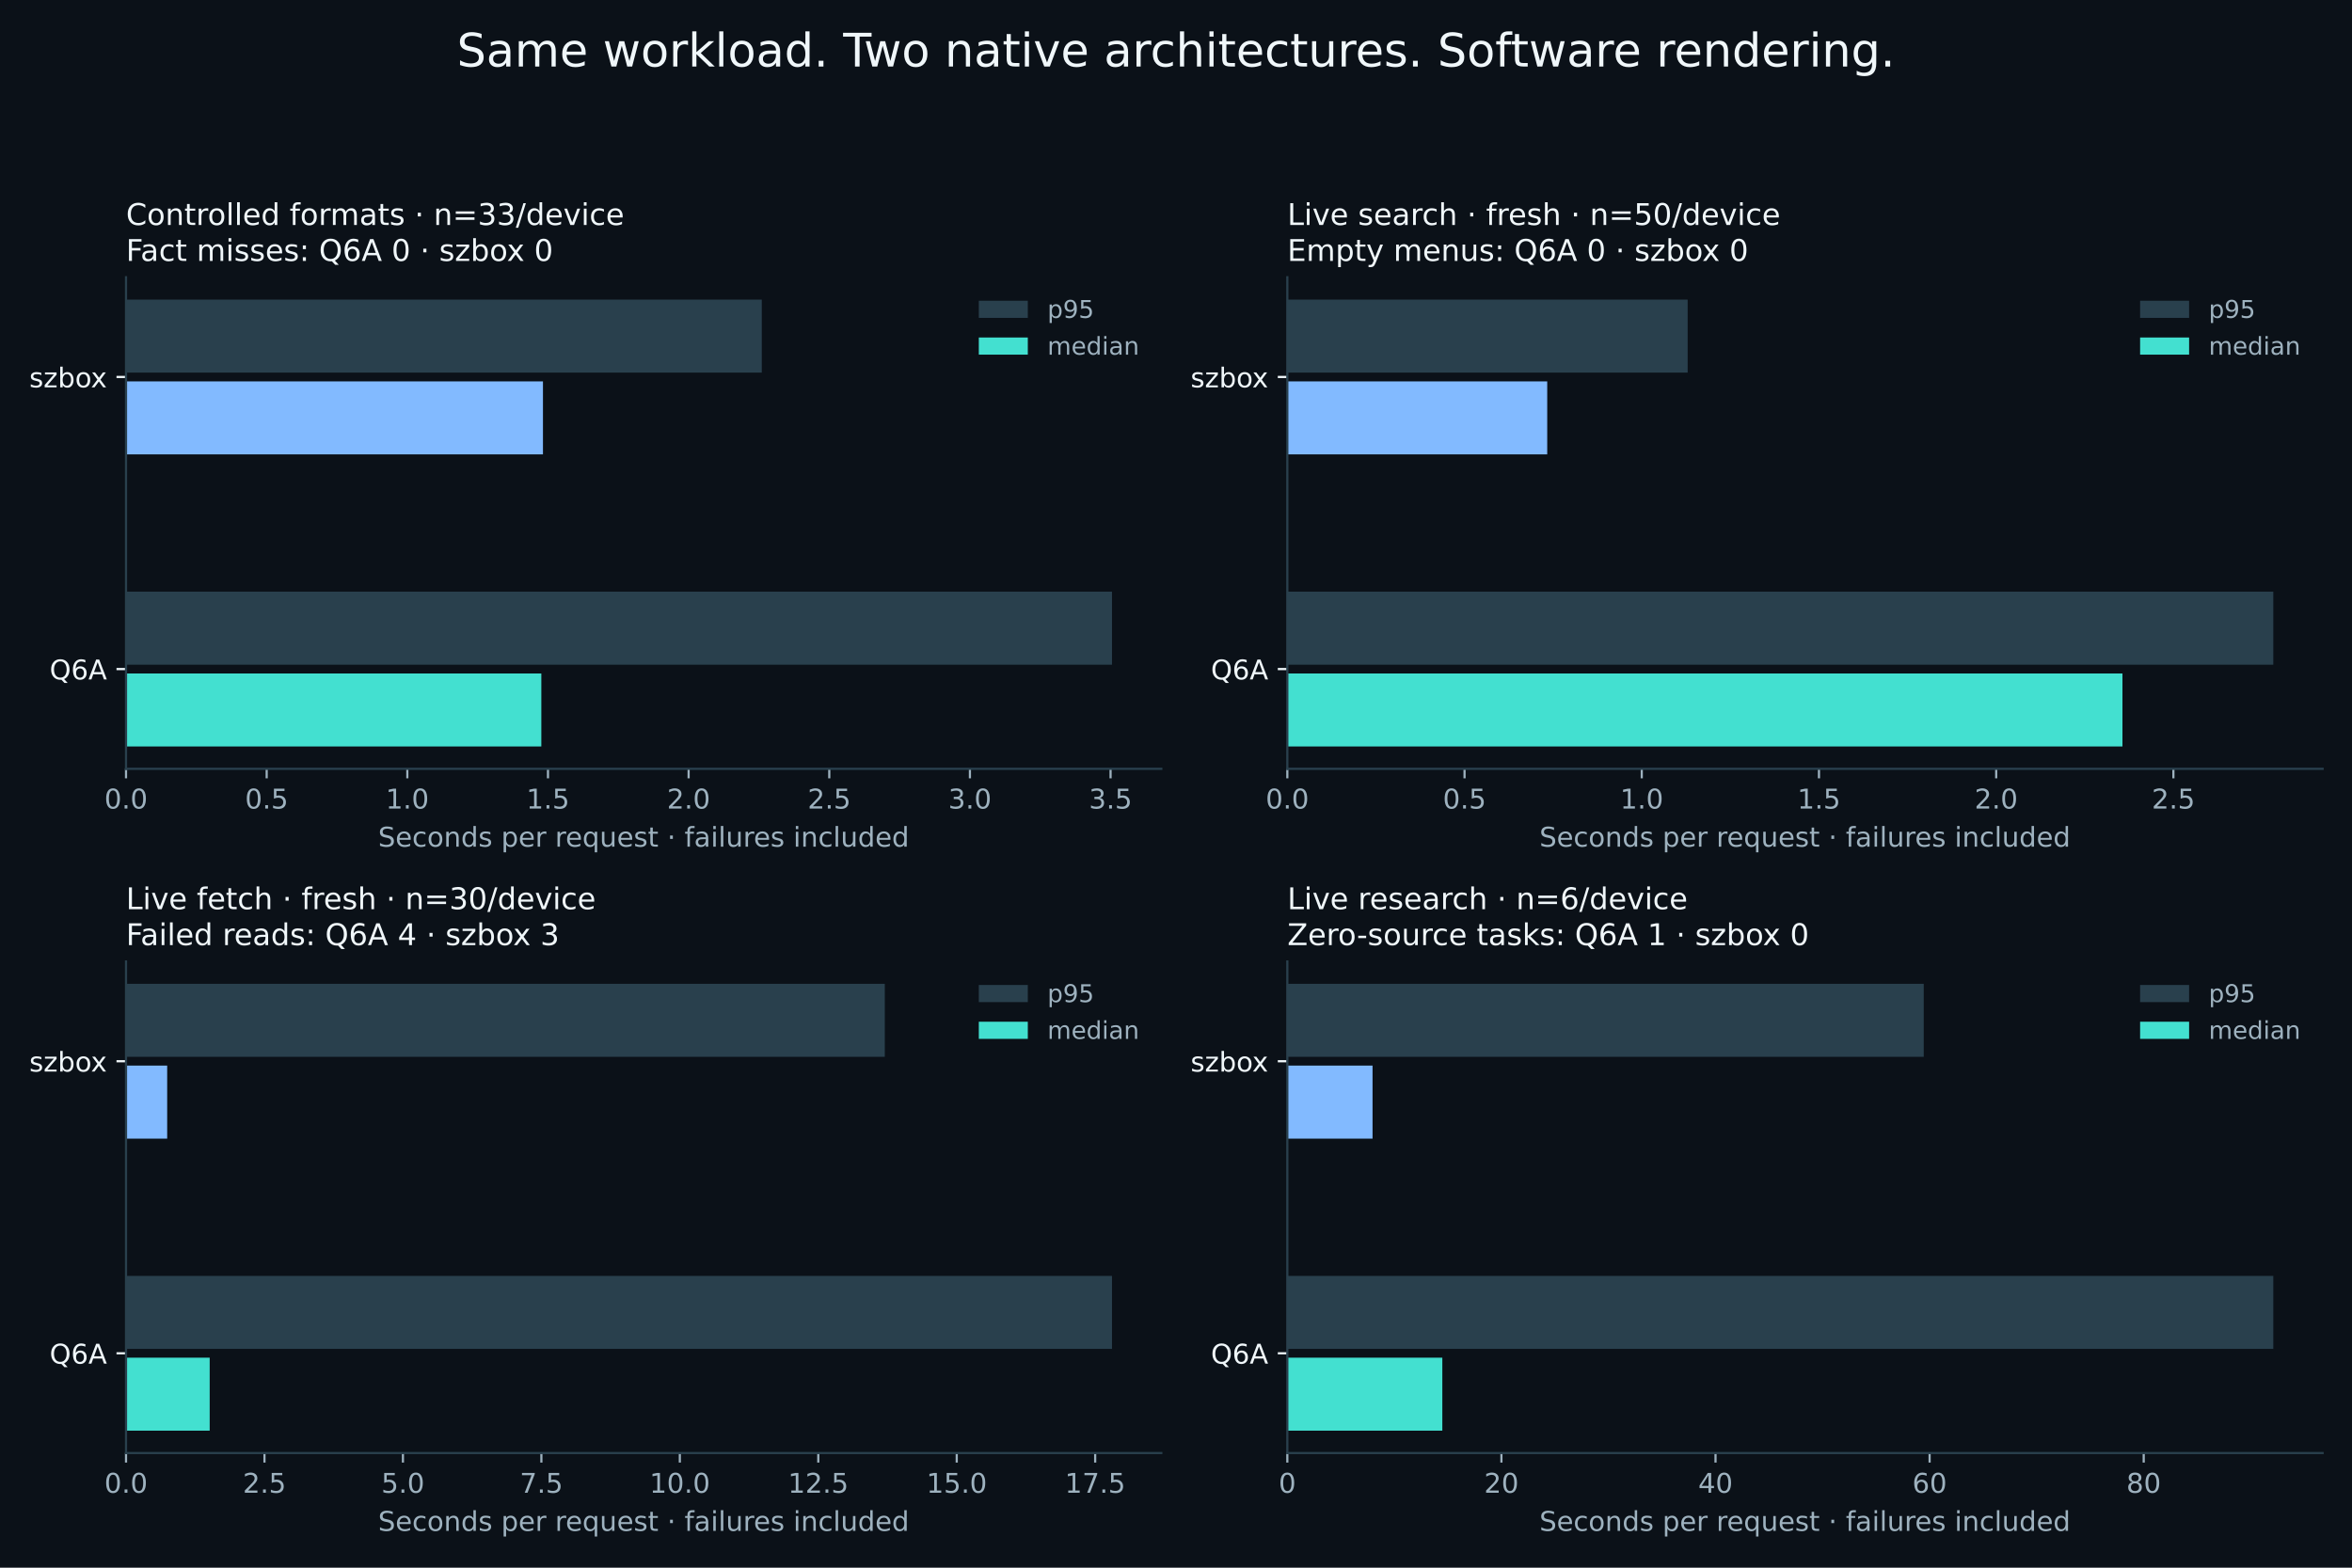
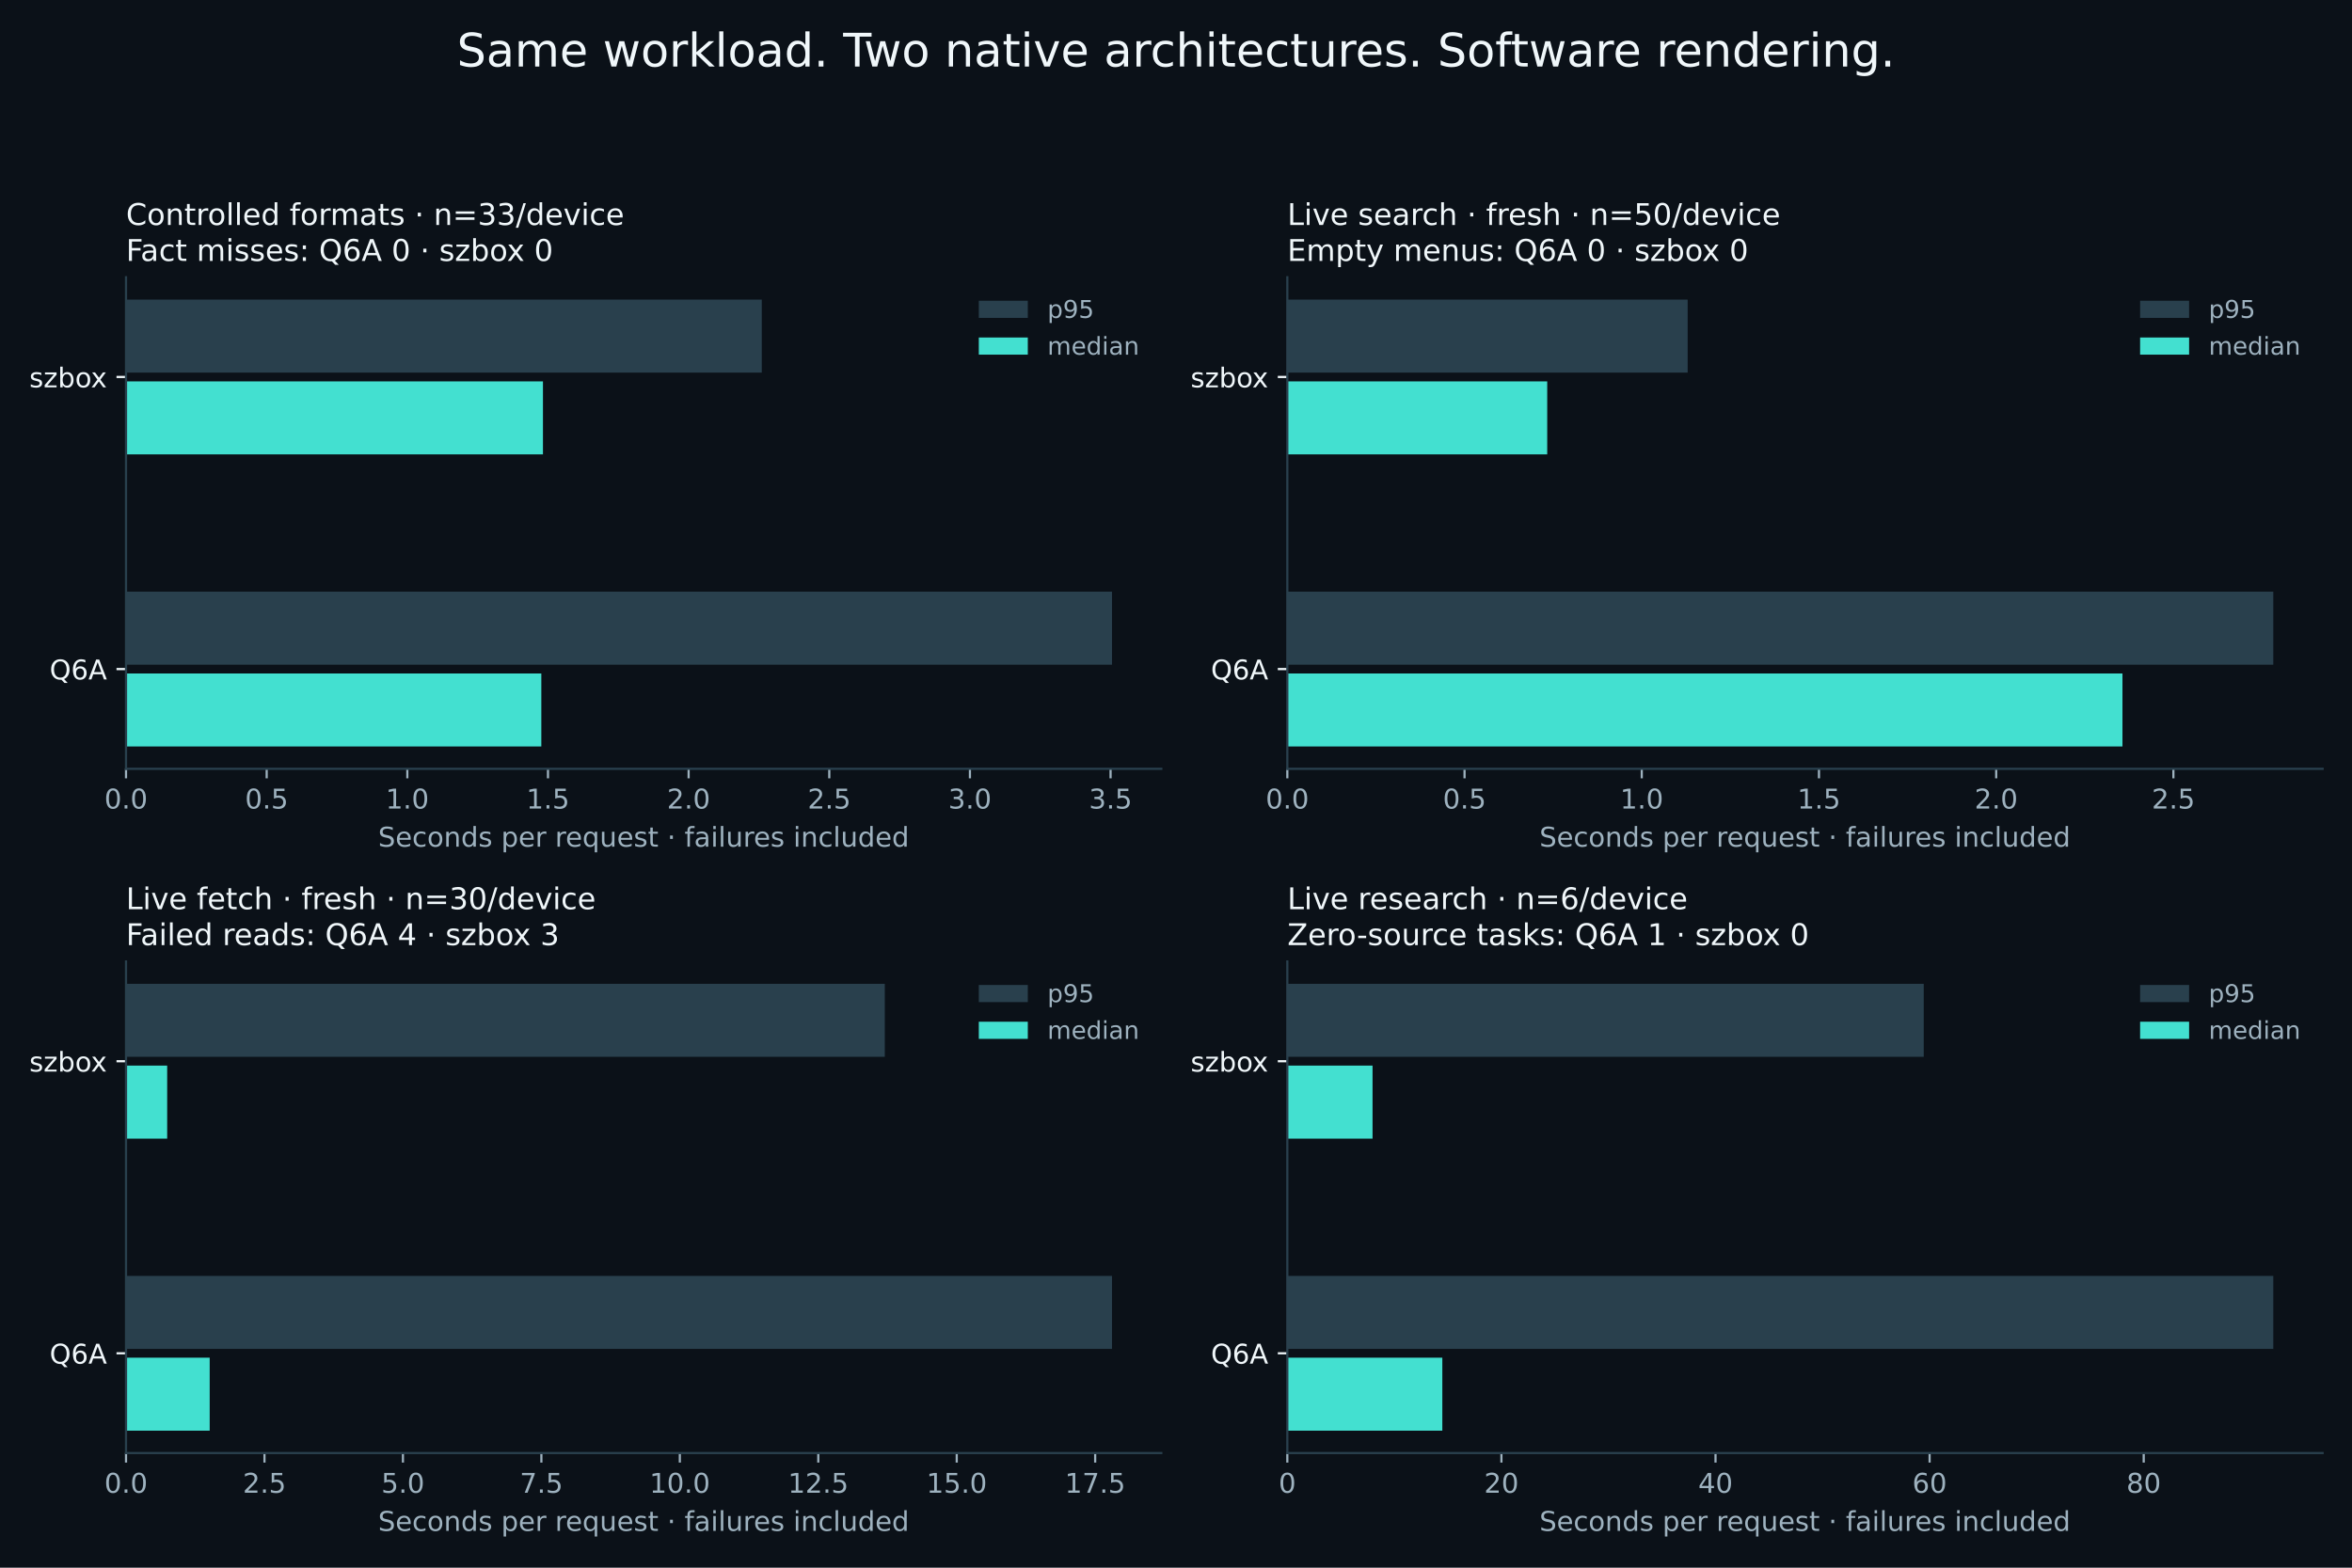
<svg xmlns="http://www.w3.org/2000/svg" xmlns:xlink="http://www.w3.org/1999/xlink" width="864pt" height="576pt" viewBox="0 0 864 576" version="1.1">
  <defs>
    <style type="text/css">*{stroke-linejoin: round; stroke-linecap: butt}</style>
  </defs>
  <g id="figure_1">
    <g id="patch_1">
-       <path d="M 0 576  L 864 576  L 864 0  L 0 0  z " style="fill: #0b1118" />
+       <path d="M 0 576 L 864 576 L 864 0 L 0 0 z " style="fill: #0b1118" />
    </g>
    <g id="axes_1">
      <g id="patch_2">
-         <path d="M 46.296 282.48  L 426.6 282.48  L 426.6 101.865  L 46.296 101.865  z " style="fill: #0b1118" />
+         <path d="M 46.296 282.48 L 426.6 282.48 L 426.6 101.865 L 46.296 101.865 z " style="fill: #0b1118" />
      </g>
      <g id="patch_3">
-         <path d="M 46.296 244.221  L 408.49 244.221  L 408.49 217.392  L 46.296 217.392  z " clip-path="url(#pd00490ac60)" style="fill: #29404d" />
+         <path d="M 46.296 244.221 L 408.49 244.221 L 408.49 217.392 L 46.296 217.392 z " clip-path="url(#pd00490ac60)" style="fill: #29404d" />
      </g>
      <g id="patch_4">
-         <path d="M 46.296 274.27  L 198.857 274.27  L 198.857 247.441  L 46.296 247.441  z " clip-path="url(#pd00490ac60)" style="fill: #43e0d0" />
+         <path d="M 46.296 274.27 L 198.857 274.27 L 198.857 247.441 L 46.296 247.441 z " clip-path="url(#pd00490ac60)" style="fill: #43e0d0" />
      </g>
      <g id="patch_5">
-         <path d="M 46.296 136.904  L 279.836 136.904  L 279.836 110.074  L 46.296 110.074  z " clip-path="url(#pd00490ac60)" style="fill: #29404d" />
+         <path d="M 46.296 136.904 L 279.836 136.904 L 279.836 110.074 L 46.296 110.074 z " clip-path="url(#pd00490ac60)" style="fill: #29404d" />
      </g>
      <g id="patch_6">
-         <path d="M 46.296 166.953  L 199.453 166.953  L 199.453 140.123  L 46.296 140.123  z " clip-path="url(#pd00490ac60)" style="fill: #82baff" />
+         <path d="M 46.296 166.953 L 199.453 166.953 L 199.453 140.123 L 46.296 140.123 z " clip-path="url(#pd00490ac60)" style="fill: #43e0d0" />
      </g>
      <g id="matplotlib.axis_1">
        <g id="xtick_1">
          <g id="line2d_1">
            <defs>
-               <path id="m68e5c60c25" d="M 0 0  L 0 3.5  " style="stroke: #9eb2bf; stroke-width: 0.8" />
+               <path id="m68e5c60c25" d="M 0 0 L 0 3.5 " style="stroke: #9eb2bf; stroke-width: 0.8" />
            </defs>
            <g>
              <use xlink:href="#m68e5c60c25" x="46.296" y="282.48" style="fill: #9eb2bf; stroke: #9eb2bf; stroke-width: 0.8" />
            </g>
          </g>
          <g id="text_1">
            <text style="font-size: 10px; font-family: 'DejaVu Sans'; text-anchor: middle; fill: #9eb2bf" x="46.296" y="297.077" transform="rotate(-0 46.29625 297.0773)">0.0</text>
          </g>
        </g>
        <g id="xtick_2">
          <g id="line2d_2">
            <g>
              <use xlink:href="#m68e5c60c25" x="97.963" y="282.48" style="fill: #9eb2bf; stroke: #9eb2bf; stroke-width: 0.8" />
            </g>
          </g>
          <g id="text_2">
            <text style="font-size: 10px; font-family: 'DejaVu Sans'; text-anchor: middle; fill: #9eb2bf" x="97.963" y="297.077" transform="rotate(-0 97.96312 297.0773)">0.5</text>
          </g>
        </g>
        <g id="xtick_3">
          <g id="line2d_3">
            <g>
              <use xlink:href="#m68e5c60c25" x="149.63" y="282.48" style="fill: #9eb2bf; stroke: #9eb2bf; stroke-width: 0.8" />
            </g>
          </g>
          <g id="text_3">
            <text style="font-size: 10px; font-family: 'DejaVu Sans'; text-anchor: middle; fill: #9eb2bf" x="149.63" y="297.077" transform="rotate(-0 149.63 297.0773)">1.0</text>
          </g>
        </g>
        <g id="xtick_4">
          <g id="line2d_4">
            <g>
              <use xlink:href="#m68e5c60c25" x="201.297" y="282.48" style="fill: #9eb2bf; stroke: #9eb2bf; stroke-width: 0.8" />
            </g>
          </g>
          <g id="text_4">
            <text style="font-size: 10px; font-family: 'DejaVu Sans'; text-anchor: middle; fill: #9eb2bf" x="201.297" y="297.077" transform="rotate(-0 201.2969 297.0773)">1.5</text>
          </g>
        </g>
        <g id="xtick_5">
          <g id="line2d_5">
            <g>
              <use xlink:href="#m68e5c60c25" x="252.964" y="282.48" style="fill: #9eb2bf; stroke: #9eb2bf; stroke-width: 0.8" />
            </g>
          </g>
          <g id="text_5">
            <text style="font-size: 10px; font-family: 'DejaVu Sans'; text-anchor: middle; fill: #9eb2bf" x="252.964" y="297.077" transform="rotate(-0 252.9637 297.0773)">2.0</text>
          </g>
        </g>
        <g id="xtick_6">
          <g id="line2d_6">
            <g>
              <use xlink:href="#m68e5c60c25" x="304.631" y="282.48" style="fill: #9eb2bf; stroke: #9eb2bf; stroke-width: 0.8" />
            </g>
          </g>
          <g id="text_6">
            <text style="font-size: 10px; font-family: 'DejaVu Sans'; text-anchor: middle; fill: #9eb2bf" x="304.631" y="297.077" transform="rotate(-0 304.6306 297.0773)">2.5</text>
          </g>
        </g>
        <g id="xtick_7">
          <g id="line2d_7">
            <g>
              <use xlink:href="#m68e5c60c25" x="356.297" y="282.48" style="fill: #9eb2bf; stroke: #9eb2bf; stroke-width: 0.8" />
            </g>
          </g>
          <g id="text_7">
            <text style="font-size: 10px; font-family: 'DejaVu Sans'; text-anchor: middle; fill: #9eb2bf" x="356.297" y="297.077" transform="rotate(-0 356.2975 297.0773)">3.0</text>
          </g>
        </g>
        <g id="xtick_8">
          <g id="line2d_8">
            <g>
              <use xlink:href="#m68e5c60c25" x="407.964" y="282.48" style="fill: #9eb2bf; stroke: #9eb2bf; stroke-width: 0.8" />
            </g>
          </g>
          <g id="text_8">
            <text style="font-size: 10px; font-family: 'DejaVu Sans'; text-anchor: middle; fill: #9eb2bf" x="407.964" y="297.077" transform="rotate(-0 407.9643 297.0773)">3.5</text>
          </g>
        </g>
        <g id="text_9">
          <text style="font-size: 10px; font-family: 'DejaVu Sans'; text-anchor: middle; fill: #9eb2bf" x="236.448" y="311.078" transform="rotate(-0 236.4481 311.0781)">Seconds per request · failures included</text>
        </g>
      </g>
      <g id="matplotlib.axis_2">
        <g id="ytick_1">
          <g id="line2d_9">
            <defs>
-               <path id="ma2bccdbb02" d="M 0 0  L -3.5 0  " style="stroke: #f0f7fa; stroke-width: 0.8" />
+               <path id="ma2bccdbb02" d="M 0 0 L -3.5 0 " style="stroke: #f0f7fa; stroke-width: 0.8" />
            </defs>
            <g>
              <use xlink:href="#ma2bccdbb02" x="46.296" y="245.831" style="fill: #f0f7fa; stroke: #f0f7fa; stroke-width: 0.8" />
            </g>
          </g>
          <g id="text_10">
            <text style="font-size: 10px; font-family: 'DejaVu Sans'; text-anchor: end; fill: #f0f7fa" x="39.296" y="249.63" transform="rotate(-0 39.29625 249.6296)">Q6A</text>
          </g>
        </g>
        <g id="ytick_2">
          <g id="line2d_10">
            <g>
              <use xlink:href="#ma2bccdbb02" x="46.296" y="138.513" style="fill: #f0f7fa; stroke: #f0f7fa; stroke-width: 0.8" />
            </g>
          </g>
          <g id="text_11">
            <text style="font-size: 10px; font-family: 'DejaVu Sans'; text-anchor: end; fill: #f0f7fa" x="39.296" y="142.313" transform="rotate(-0 39.29625 142.3127)">szbox</text>
          </g>
        </g>
      </g>
      <g id="patch_7">
-         <path d="M 46.296 282.48  L 46.296 101.865  " style="fill: none; stroke: #29404d; stroke-width: 0.8; stroke-linejoin: miter; stroke-linecap: square" />
+         <path d="M 46.296 282.48 L 46.296 101.865 " style="fill: none; stroke: #29404d; stroke-width: 0.8; stroke-linejoin: miter; stroke-linecap: square" />
      </g>
      <g id="patch_8">
-         <path d="M 46.296 282.48  L 426.6 282.48  " style="fill: none; stroke: #29404d; stroke-width: 0.8; stroke-linejoin: miter; stroke-linecap: square" />
+         <path d="M 46.296 282.48 L 426.6 282.48 " style="fill: none; stroke: #29404d; stroke-width: 0.8; stroke-linejoin: miter; stroke-linecap: square" />
      </g>
      <g id="text_12">
        <text style="font-size: 11px; font-family: 'DejaVu Sans'; fill: #f0f7fa" transform="translate(46.29625 82.66162)">Controlled formats · n=33/device</text>
        <text style="font-size: 11px; font-family: 'DejaVu Sans'; fill: #f0f7fa" transform="translate(46.29625 95.86463)">Fact misses: Q6A 0 · szbox 0</text>
      </g>
      <g id="legend_1">
        <g id="patch_9">
-           <path d="M 359.563 116.803  L 377.563 116.803  L 377.563 110.503  L 359.563 110.503  z " style="fill: #29404d" />
+           <path d="M 359.563 116.803 L 377.563 116.803 L 377.563 110.503 L 359.563 110.503 z " style="fill: #29404d" />
        </g>
        <g id="text_13">
          <text style="font-size: 9px; font-family: 'DejaVu Sans'; text-anchor: start; fill: #9eb2bf" x="384.763" y="116.803" transform="rotate(-0 384.7627 116.8032)">p95</text>
        </g>
        <g id="patch_10">
-           <path d="M 359.563 130.304  L 377.563 130.304  L 377.563 124.004  L 359.563 124.004  z " style="fill: #43e0d0" />
+           <path d="M 359.563 130.304 L 377.563 130.304 L 377.563 124.004 L 359.563 124.004 z " style="fill: #43e0d0" />
        </g>
        <g id="text_14">
          <text style="font-size: 9px; font-family: 'DejaVu Sans'; text-anchor: start; fill: #9eb2bf" x="384.763" y="130.304" transform="rotate(-0 384.7627 130.3039)">median</text>
        </g>
      </g>
    </g>
    <g id="axes_2">
      <g id="patch_11">
-         <path d="M 472.896 282.48  L 853.2 282.48  L 853.2 101.865  L 472.896 101.865  z " style="fill: #0b1118" />
+         <path d="M 472.896 282.48 L 853.2 282.48 L 853.2 101.865 L 472.896 101.865 z " style="fill: #0b1118" />
      </g>
      <g id="patch_12">
-         <path d="M 472.896 244.221  L 835.09 244.221  L 835.09 217.392  L 472.896 217.392  z " clip-path="url(#p43fdd21be6)" style="fill: #29404d" />
+         <path d="M 472.896 244.221 L 835.09 244.221 L 835.09 217.392 L 472.896 217.392 z " clip-path="url(#p43fdd21be6)" style="fill: #29404d" />
      </g>
      <g id="patch_13">
-         <path d="M 472.896 274.27  L 779.68 274.27  L 779.68 247.441  L 472.896 247.441  z " clip-path="url(#p43fdd21be6)" style="fill: #43e0d0" />
+         <path d="M 472.896 274.27 L 779.68 274.27 L 779.68 247.441 L 472.896 247.441 z " clip-path="url(#p43fdd21be6)" style="fill: #43e0d0" />
      </g>
      <g id="patch_14">
-         <path d="M 472.896 136.904  L 619.955 136.904  L 619.955 110.074  L 472.896 110.074  z " clip-path="url(#p43fdd21be6)" style="fill: #29404d" />
+         <path d="M 472.896 136.904 L 619.955 136.904 L 619.955 110.074 L 472.896 110.074 z " clip-path="url(#p43fdd21be6)" style="fill: #29404d" />
      </g>
      <g id="patch_15">
-         <path d="M 472.896 166.953  L 568.367 166.953  L 568.367 140.123  L 472.896 140.123  z " clip-path="url(#p43fdd21be6)" style="fill: #82baff" />
+         <path d="M 472.896 166.953 L 568.367 166.953 L 568.367 140.123 L 472.896 140.123 z " clip-path="url(#p43fdd21be6)" style="fill: #43e0d0" />
      </g>
      <g id="matplotlib.axis_3">
        <g id="xtick_9">
          <g id="line2d_11">
            <g>
              <use xlink:href="#m68e5c60c25" x="472.896" y="282.48" style="fill: #9eb2bf; stroke: #9eb2bf; stroke-width: 0.8" />
            </g>
          </g>
          <g id="text_15">
            <text style="font-size: 10px; font-family: 'DejaVu Sans'; text-anchor: middle; fill: #9eb2bf" x="472.896" y="297.077" transform="rotate(-0 472.8963 297.0773)">0.0</text>
          </g>
        </g>
        <g id="xtick_10">
          <g id="line2d_12">
            <g>
              <use xlink:href="#m68e5c60c25" x="537.996" y="282.48" style="fill: #9eb2bf; stroke: #9eb2bf; stroke-width: 0.8" />
            </g>
          </g>
          <g id="text_16">
            <text style="font-size: 10px; font-family: 'DejaVu Sans'; text-anchor: middle; fill: #9eb2bf" x="537.996" y="297.077" transform="rotate(-0 537.9955 297.0773)">0.5</text>
          </g>
        </g>
        <g id="xtick_11">
          <g id="line2d_13">
            <g>
              <use xlink:href="#m68e5c60c25" x="603.095" y="282.48" style="fill: #9eb2bf; stroke: #9eb2bf; stroke-width: 0.8" />
            </g>
          </g>
          <g id="text_17">
            <text style="font-size: 10px; font-family: 'DejaVu Sans'; text-anchor: middle; fill: #9eb2bf" x="603.095" y="297.077" transform="rotate(-0 603.0948 297.0773)">1.0</text>
          </g>
        </g>
        <g id="xtick_12">
          <g id="line2d_14">
            <g>
              <use xlink:href="#m68e5c60c25" x="668.194" y="282.48" style="fill: #9eb2bf; stroke: #9eb2bf; stroke-width: 0.8" />
            </g>
          </g>
          <g id="text_18">
            <text style="font-size: 10px; font-family: 'DejaVu Sans'; text-anchor: middle; fill: #9eb2bf" x="668.194" y="297.077" transform="rotate(-0 668.194 297.0773)">1.5</text>
          </g>
        </g>
        <g id="xtick_13">
          <g id="line2d_15">
            <g>
              <use xlink:href="#m68e5c60c25" x="733.293" y="282.48" style="fill: #9eb2bf; stroke: #9eb2bf; stroke-width: 0.8" />
            </g>
          </g>
          <g id="text_19">
            <text style="font-size: 10px; font-family: 'DejaVu Sans'; text-anchor: middle; fill: #9eb2bf" x="733.293" y="297.077" transform="rotate(-0 733.2933 297.0773)">2.0</text>
          </g>
        </g>
        <g id="xtick_14">
          <g id="line2d_16">
            <g>
              <use xlink:href="#m68e5c60c25" x="798.393" y="282.48" style="fill: #9eb2bf; stroke: #9eb2bf; stroke-width: 0.8" />
            </g>
          </g>
          <g id="text_20">
            <text style="font-size: 10px; font-family: 'DejaVu Sans'; text-anchor: middle; fill: #9eb2bf" x="798.393" y="297.077" transform="rotate(-0 798.3925 297.0773)">2.5</text>
          </g>
        </g>
        <g id="text_21">
          <text style="font-size: 10px; font-family: 'DejaVu Sans'; text-anchor: middle; fill: #9eb2bf" x="663.048" y="311.078" transform="rotate(-0 663.0481 311.0781)">Seconds per request · failures included</text>
        </g>
      </g>
      <g id="matplotlib.axis_4">
        <g id="ytick_3">
          <g id="line2d_17">
            <g>
              <use xlink:href="#ma2bccdbb02" x="472.896" y="245.831" style="fill: #f0f7fa; stroke: #f0f7fa; stroke-width: 0.8" />
            </g>
          </g>
          <g id="text_22">
            <text style="font-size: 10px; font-family: 'DejaVu Sans'; text-anchor: end; fill: #f0f7fa" x="465.896" y="249.63" transform="rotate(-0 465.8963 249.6296)">Q6A</text>
          </g>
        </g>
        <g id="ytick_4">
          <g id="line2d_18">
            <g>
              <use xlink:href="#ma2bccdbb02" x="472.896" y="138.513" style="fill: #f0f7fa; stroke: #f0f7fa; stroke-width: 0.8" />
            </g>
          </g>
          <g id="text_23">
            <text style="font-size: 10px; font-family: 'DejaVu Sans'; text-anchor: end; fill: #f0f7fa" x="465.896" y="142.313" transform="rotate(-0 465.8963 142.3127)">szbox</text>
          </g>
        </g>
      </g>
      <g id="patch_16">
-         <path d="M 472.896 282.48  L 472.896 101.865  " style="fill: none; stroke: #29404d; stroke-width: 0.8; stroke-linejoin: miter; stroke-linecap: square" />
+         <path d="M 472.896 282.48 L 472.896 101.865 " style="fill: none; stroke: #29404d; stroke-width: 0.8; stroke-linejoin: miter; stroke-linecap: square" />
      </g>
      <g id="patch_17">
-         <path d="M 472.896 282.48  L 853.2 282.48  " style="fill: none; stroke: #29404d; stroke-width: 0.8; stroke-linejoin: miter; stroke-linecap: square" />
+         <path d="M 472.896 282.48 L 853.2 282.48 " style="fill: none; stroke: #29404d; stroke-width: 0.8; stroke-linejoin: miter; stroke-linecap: square" />
      </g>
      <g id="text_24">
        <text style="font-size: 11px; font-family: 'DejaVu Sans'; fill: #f0f7fa" transform="translate(472.8963 82.66162)">Live search · fresh · n=50/device</text>
        <text style="font-size: 11px; font-family: 'DejaVu Sans'; fill: #f0f7fa" transform="translate(472.8963 95.86463)">Empty menus: Q6A 0 · szbox 0</text>
      </g>
      <g id="legend_2">
        <g id="patch_18">
-           <path d="M 786.163 116.803  L 804.163 116.803  L 804.163 110.503  L 786.163 110.503  z " style="fill: #29404d" />
+           <path d="M 786.163 116.803 L 804.163 116.803 L 804.163 110.503 L 786.163 110.503 z " style="fill: #29404d" />
        </g>
        <g id="text_25">
          <text style="font-size: 9px; font-family: 'DejaVu Sans'; text-anchor: start; fill: #9eb2bf" x="811.363" y="116.803" transform="rotate(-0 811.3627 116.8032)">p95</text>
        </g>
        <g id="patch_19">
-           <path d="M 786.163 130.304  L 804.163 130.304  L 804.163 124.004  L 786.163 124.004  z " style="fill: #43e0d0" />
+           <path d="M 786.163 130.304 L 804.163 130.304 L 804.163 124.004 L 786.163 124.004 z " style="fill: #43e0d0" />
        </g>
        <g id="text_26">
          <text style="font-size: 9px; font-family: 'DejaVu Sans'; text-anchor: start; fill: #9eb2bf" x="811.363" y="130.304" transform="rotate(-0 811.3627 130.3039)">median</text>
        </g>
      </g>
    </g>
    <g id="axes_3">
      <g id="patch_20">
-         <path d="M 46.296 533.878  L 426.6 533.878  L 426.6 353.263  L 46.296 353.263  z " style="fill: #0b1118" />
+         <path d="M 46.296 533.878 L 426.6 533.878 L 426.6 353.263 L 46.296 353.263 z " style="fill: #0b1118" />
      </g>
      <g id="patch_21">
-         <path d="M 46.296 495.619  L 408.49 495.619  L 408.49 468.79  L 46.296 468.79  z " clip-path="url(#p5c8a406c6e)" style="fill: #29404d" />
+         <path d="M 46.296 495.619 L 408.49 495.619 L 408.49 468.79 L 46.296 468.79 z " clip-path="url(#p5c8a406c6e)" style="fill: #29404d" />
      </g>
      <g id="patch_22">
-         <path d="M 46.296 525.668  L 77.028 525.668  L 77.028 498.839  L 46.296 498.839  z " clip-path="url(#p5c8a406c6e)" style="fill: #43e0d0" />
+         <path d="M 46.296 525.668 L 77.028 525.668 L 77.028 498.839 L 46.296 498.839 z " clip-path="url(#p5c8a406c6e)" style="fill: #43e0d0" />
      </g>
      <g id="patch_23">
-         <path d="M 46.296 388.302  L 325.024 388.302  L 325.024 361.472  L 46.296 361.472  z " clip-path="url(#p5c8a406c6e)" style="fill: #29404d" />
+         <path d="M 46.296 388.302 L 325.024 388.302 L 325.024 361.472 L 46.296 361.472 z " clip-path="url(#p5c8a406c6e)" style="fill: #29404d" />
      </g>
      <g id="patch_24">
-         <path d="M 46.296 418.351  L 61.414 418.351  L 61.414 391.521  L 46.296 391.521  z " clip-path="url(#p5c8a406c6e)" style="fill: #82baff" />
+         <path d="M 46.296 418.351 L 61.414 418.351 L 61.414 391.521 L 46.296 391.521 z " clip-path="url(#p5c8a406c6e)" style="fill: #43e0d0" />
      </g>
      <g id="matplotlib.axis_5">
        <g id="xtick_15">
          <g id="line2d_19">
            <g>
              <use xlink:href="#m68e5c60c25" x="46.296" y="533.878" style="fill: #9eb2bf; stroke: #9eb2bf; stroke-width: 0.8" />
            </g>
          </g>
          <g id="text_27">
            <text style="font-size: 10px; font-family: 'DejaVu Sans'; text-anchor: middle; fill: #9eb2bf" x="46.296" y="548.475" transform="rotate(-0 46.29625 548.4753)">0.0</text>
          </g>
        </g>
        <g id="xtick_16">
          <g id="line2d_20">
            <g>
              <use xlink:href="#m68e5c60c25" x="97.156" y="533.878" style="fill: #9eb2bf; stroke: #9eb2bf; stroke-width: 0.8" />
            </g>
          </g>
          <g id="text_28">
            <text style="font-size: 10px; font-family: 'DejaVu Sans'; text-anchor: middle; fill: #9eb2bf" x="97.156" y="548.475" transform="rotate(-0 97.15554 548.4753)">2.5</text>
          </g>
        </g>
        <g id="xtick_17">
          <g id="line2d_21">
            <g>
              <use xlink:href="#m68e5c60c25" x="148.015" y="533.878" style="fill: #9eb2bf; stroke: #9eb2bf; stroke-width: 0.8" />
            </g>
          </g>
          <g id="text_29">
            <text style="font-size: 10px; font-family: 'DejaVu Sans'; text-anchor: middle; fill: #9eb2bf" x="148.015" y="548.475" transform="rotate(-0 148.0148 548.4753)">5.0</text>
          </g>
        </g>
        <g id="xtick_18">
          <g id="line2d_22">
            <g>
              <use xlink:href="#m68e5c60c25" x="198.874" y="533.878" style="fill: #9eb2bf; stroke: #9eb2bf; stroke-width: 0.8" />
            </g>
          </g>
          <g id="text_30">
            <text style="font-size: 10px; font-family: 'DejaVu Sans'; text-anchor: middle; fill: #9eb2bf" x="198.874" y="548.475" transform="rotate(-0 198.8741 548.4753)">7.5</text>
          </g>
        </g>
        <g id="xtick_19">
          <g id="line2d_23">
            <g>
              <use xlink:href="#m68e5c60c25" x="249.733" y="533.878" style="fill: #9eb2bf; stroke: #9eb2bf; stroke-width: 0.8" />
            </g>
          </g>
          <g id="text_31">
            <text style="font-size: 10px; font-family: 'DejaVu Sans'; text-anchor: middle; fill: #9eb2bf" x="249.733" y="548.475" transform="rotate(-0 249.7334 548.4753)">10.0</text>
          </g>
        </g>
        <g id="xtick_20">
          <g id="line2d_24">
            <g>
              <use xlink:href="#m68e5c60c25" x="300.593" y="533.878" style="fill: #9eb2bf; stroke: #9eb2bf; stroke-width: 0.8" />
            </g>
          </g>
          <g id="text_32">
            <text style="font-size: 10px; font-family: 'DejaVu Sans'; text-anchor: middle; fill: #9eb2bf" x="300.593" y="548.475" transform="rotate(-0 300.5927 548.4753)">12.5</text>
          </g>
        </g>
        <g id="xtick_21">
          <g id="line2d_25">
            <g>
              <use xlink:href="#m68e5c60c25" x="351.452" y="533.878" style="fill: #9eb2bf; stroke: #9eb2bf; stroke-width: 0.8" />
            </g>
          </g>
          <g id="text_33">
            <text style="font-size: 10px; font-family: 'DejaVu Sans'; text-anchor: middle; fill: #9eb2bf" x="351.452" y="548.475" transform="rotate(-0 351.452 548.4753)">15.0</text>
          </g>
        </g>
        <g id="xtick_22">
          <g id="line2d_26">
            <g>
              <use xlink:href="#m68e5c60c25" x="402.311" y="533.878" style="fill: #9eb2bf; stroke: #9eb2bf; stroke-width: 0.8" />
            </g>
          </g>
          <g id="text_34">
            <text style="font-size: 10px; font-family: 'DejaVu Sans'; text-anchor: middle; fill: #9eb2bf" x="402.311" y="548.475" transform="rotate(-0 402.3113 548.4753)">17.5</text>
          </g>
        </g>
        <g id="text_35">
          <text style="font-size: 10px; font-family: 'DejaVu Sans'; text-anchor: middle; fill: #9eb2bf" x="236.448" y="562.476" transform="rotate(-0 236.4481 562.4761)">Seconds per request · failures included</text>
        </g>
      </g>
      <g id="matplotlib.axis_6">
        <g id="ytick_5">
          <g id="line2d_27">
            <g>
              <use xlink:href="#ma2bccdbb02" x="46.296" y="497.229" style="fill: #f0f7fa; stroke: #f0f7fa; stroke-width: 0.8" />
            </g>
          </g>
          <g id="text_36">
            <text style="font-size: 10px; font-family: 'DejaVu Sans'; text-anchor: end; fill: #f0f7fa" x="39.296" y="501.028" transform="rotate(-0 39.29625 501.0276)">Q6A</text>
          </g>
        </g>
        <g id="ytick_6">
          <g id="line2d_28">
            <g>
              <use xlink:href="#ma2bccdbb02" x="46.296" y="389.911" style="fill: #f0f7fa; stroke: #f0f7fa; stroke-width: 0.8" />
            </g>
          </g>
          <g id="text_37">
            <text style="font-size: 10px; font-family: 'DejaVu Sans'; text-anchor: end; fill: #f0f7fa" x="39.296" y="393.711" transform="rotate(-0 39.29625 393.7107)">szbox</text>
          </g>
        </g>
      </g>
      <g id="patch_25">
-         <path d="M 46.296 533.878  L 46.296 353.263  " style="fill: none; stroke: #29404d; stroke-width: 0.8; stroke-linejoin: miter; stroke-linecap: square" />
+         <path d="M 46.296 533.878 L 46.296 353.263 " style="fill: none; stroke: #29404d; stroke-width: 0.8; stroke-linejoin: miter; stroke-linecap: square" />
      </g>
      <g id="patch_26">
-         <path d="M 46.296 533.878  L 426.6 533.878  " style="fill: none; stroke: #29404d; stroke-width: 0.8; stroke-linejoin: miter; stroke-linecap: square" />
+         <path d="M 46.296 533.878 L 426.6 533.878 " style="fill: none; stroke: #29404d; stroke-width: 0.8; stroke-linejoin: miter; stroke-linecap: square" />
      </g>
      <g id="text_38">
        <text style="font-size: 11px; font-family: 'DejaVu Sans'; fill: #f0f7fa" transform="translate(46.29625 334.0596)">Live fetch · fresh · n=30/device</text>
        <text style="font-size: 11px; font-family: 'DejaVu Sans'; fill: #f0f7fa" transform="translate(46.29625 347.2626)">Failed reads: Q6A 4 · szbox 3</text>
      </g>
      <g id="legend_3">
        <g id="patch_27">
-           <path d="M 359.563 368.201  L 377.563 368.201  L 377.563 361.901  L 359.563 361.901  z " style="fill: #29404d" />
+           <path d="M 359.563 368.201 L 377.563 368.201 L 377.563 361.901 L 359.563 361.901 z " style="fill: #29404d" />
        </g>
        <g id="text_39">
          <text style="font-size: 9px; font-family: 'DejaVu Sans'; text-anchor: start; fill: #9eb2bf" x="384.763" y="368.201" transform="rotate(-0 384.7627 368.2012)">p95</text>
        </g>
        <g id="patch_28">
-           <path d="M 359.563 381.702  L 377.563 381.702  L 377.563 375.402  L 359.563 375.402  z " style="fill: #43e0d0" />
+           <path d="M 359.563 381.702 L 377.563 381.702 L 377.563 375.402 L 359.563 375.402 z " style="fill: #43e0d0" />
        </g>
        <g id="text_40">
          <text style="font-size: 9px; font-family: 'DejaVu Sans'; text-anchor: start; fill: #9eb2bf" x="384.763" y="381.702" transform="rotate(-0 384.7627 381.7019)">median</text>
        </g>
      </g>
    </g>
    <g id="axes_4">
      <g id="patch_29">
-         <path d="M 472.896 533.878  L 853.2 533.878  L 853.2 353.263  L 472.896 353.263  z " style="fill: #0b1118" />
+         <path d="M 472.896 533.878 L 853.2 533.878 L 853.2 353.263 L 472.896 353.263 z " style="fill: #0b1118" />
      </g>
      <g id="patch_30">
-         <path d="M 472.896 495.619  L 835.09 495.619  L 835.09 468.79  L 472.896 468.79  z " clip-path="url(#paabc70cb27)" style="fill: #29404d" />
+         <path d="M 472.896 495.619 L 835.09 495.619 L 835.09 468.79 L 472.896 468.79 z " clip-path="url(#paabc70cb27)" style="fill: #29404d" />
      </g>
      <g id="patch_31">
-         <path d="M 472.896 525.668  L 529.835 525.668  L 529.835 498.839  L 472.896 498.839  z " clip-path="url(#paabc70cb27)" style="fill: #43e0d0" />
+         <path d="M 472.896 525.668 L 529.835 525.668 L 529.835 498.839 L 472.896 498.839 z " clip-path="url(#paabc70cb27)" style="fill: #43e0d0" />
      </g>
      <g id="patch_32">
-         <path d="M 472.896 388.302  L 706.681 388.302  L 706.681 361.472  L 472.896 361.472  z " clip-path="url(#paabc70cb27)" style="fill: #29404d" />
+         <path d="M 472.896 388.302 L 706.681 388.302 L 706.681 361.472 L 472.896 361.472 z " clip-path="url(#paabc70cb27)" style="fill: #29404d" />
      </g>
      <g id="patch_33">
-         <path d="M 472.896 418.351  L 504.203 418.351  L 504.203 391.521  L 472.896 391.521  z " clip-path="url(#paabc70cb27)" style="fill: #82baff" />
+         <path d="M 472.896 418.351 L 504.203 418.351 L 504.203 391.521 L 472.896 391.521 z " clip-path="url(#paabc70cb27)" style="fill: #43e0d0" />
      </g>
      <g id="matplotlib.axis_7">
        <g id="xtick_23">
          <g id="line2d_29">
            <g>
              <use xlink:href="#m68e5c60c25" x="472.896" y="533.878" style="fill: #9eb2bf; stroke: #9eb2bf; stroke-width: 0.8" />
            </g>
          </g>
          <g id="text_41">
            <text style="font-size: 10px; font-family: 'DejaVu Sans'; text-anchor: middle; fill: #9eb2bf" x="472.896" y="548.475" transform="rotate(-0 472.8963 548.4753)">0</text>
          </g>
        </g>
        <g id="xtick_24">
          <g id="line2d_30">
            <g>
              <use xlink:href="#m68e5c60c25" x="551.543" y="533.878" style="fill: #9eb2bf; stroke: #9eb2bf; stroke-width: 0.8" />
            </g>
          </g>
          <g id="text_42">
            <text style="font-size: 10px; font-family: 'DejaVu Sans'; text-anchor: middle; fill: #9eb2bf" x="551.543" y="548.475" transform="rotate(-0 551.5434 548.4753)">20</text>
          </g>
        </g>
        <g id="xtick_25">
          <g id="line2d_31">
            <g>
              <use xlink:href="#m68e5c60c25" x="630.191" y="533.878" style="fill: #9eb2bf; stroke: #9eb2bf; stroke-width: 0.8" />
            </g>
          </g>
          <g id="text_43">
            <text style="font-size: 10px; font-family: 'DejaVu Sans'; text-anchor: middle; fill: #9eb2bf" x="630.191" y="548.475" transform="rotate(-0 630.1906 548.4753)">40</text>
          </g>
        </g>
        <g id="xtick_26">
          <g id="line2d_32">
            <g>
              <use xlink:href="#m68e5c60c25" x="708.838" y="533.878" style="fill: #9eb2bf; stroke: #9eb2bf; stroke-width: 0.8" />
            </g>
          </g>
          <g id="text_44">
            <text style="font-size: 10px; font-family: 'DejaVu Sans'; text-anchor: middle; fill: #9eb2bf" x="708.838" y="548.475" transform="rotate(-0 708.8378 548.4753)">60</text>
          </g>
        </g>
        <g id="xtick_27">
          <g id="line2d_33">
            <g>
              <use xlink:href="#m68e5c60c25" x="787.485" y="533.878" style="fill: #9eb2bf; stroke: #9eb2bf; stroke-width: 0.8" />
            </g>
          </g>
          <g id="text_45">
            <text style="font-size: 10px; font-family: 'DejaVu Sans'; text-anchor: middle; fill: #9eb2bf" x="787.485" y="548.475" transform="rotate(-0 787.4849 548.4753)">80</text>
          </g>
        </g>
        <g id="text_46">
          <text style="font-size: 10px; font-family: 'DejaVu Sans'; text-anchor: middle; fill: #9eb2bf" x="663.048" y="562.476" transform="rotate(-0 663.0481 562.4761)">Seconds per request · failures included</text>
        </g>
      </g>
      <g id="matplotlib.axis_8">
        <g id="ytick_7">
          <g id="line2d_34">
            <g>
              <use xlink:href="#ma2bccdbb02" x="472.896" y="497.229" style="fill: #f0f7fa; stroke: #f0f7fa; stroke-width: 0.8" />
            </g>
          </g>
          <g id="text_47">
            <text style="font-size: 10px; font-family: 'DejaVu Sans'; text-anchor: end; fill: #f0f7fa" x="465.896" y="501.028" transform="rotate(-0 465.8963 501.0276)">Q6A</text>
          </g>
        </g>
        <g id="ytick_8">
          <g id="line2d_35">
            <g>
              <use xlink:href="#ma2bccdbb02" x="472.896" y="389.911" style="fill: #f0f7fa; stroke: #f0f7fa; stroke-width: 0.8" />
            </g>
          </g>
          <g id="text_48">
            <text style="font-size: 10px; font-family: 'DejaVu Sans'; text-anchor: end; fill: #f0f7fa" x="465.896" y="393.711" transform="rotate(-0 465.8963 393.7107)">szbox</text>
          </g>
        </g>
      </g>
      <g id="patch_34">
-         <path d="M 472.896 533.878  L 472.896 353.263  " style="fill: none; stroke: #29404d; stroke-width: 0.8; stroke-linejoin: miter; stroke-linecap: square" />
+         <path d="M 472.896 533.878 L 472.896 353.263 " style="fill: none; stroke: #29404d; stroke-width: 0.8; stroke-linejoin: miter; stroke-linecap: square" />
      </g>
      <g id="patch_35">
-         <path d="M 472.896 533.878  L 853.2 533.878  " style="fill: none; stroke: #29404d; stroke-width: 0.8; stroke-linejoin: miter; stroke-linecap: square" />
+         <path d="M 472.896 533.878 L 853.2 533.878 " style="fill: none; stroke: #29404d; stroke-width: 0.8; stroke-linejoin: miter; stroke-linecap: square" />
      </g>
      <g id="text_49">
        <text style="font-size: 11px; font-family: 'DejaVu Sans'; fill: #f0f7fa" transform="translate(472.8963 334.0596)">Live research · n=6/device</text>
        <text style="font-size: 11px; font-family: 'DejaVu Sans'; fill: #f0f7fa" transform="translate(472.8963 347.2626)">Zero-source tasks: Q6A 1 · szbox 0</text>
      </g>
      <g id="legend_4">
        <g id="patch_36">
-           <path d="M 786.163 368.201  L 804.163 368.201  L 804.163 361.901  L 786.163 361.901  z " style="fill: #29404d" />
+           <path d="M 786.163 368.201 L 804.163 368.201 L 804.163 361.901 L 786.163 361.901 z " style="fill: #29404d" />
        </g>
        <g id="text_50">
          <text style="font-size: 9px; font-family: 'DejaVu Sans'; text-anchor: start; fill: #9eb2bf" x="811.363" y="368.201" transform="rotate(-0 811.3627 368.2012)">p95</text>
        </g>
        <g id="patch_37">
-           <path d="M 786.163 381.702  L 804.163 381.702  L 804.163 375.402  L 786.163 375.402  z " style="fill: #43e0d0" />
+           <path d="M 786.163 381.702 L 804.163 381.702 L 804.163 375.402 L 786.163 375.402 z " style="fill: #43e0d0" />
        </g>
        <g id="text_51">
          <text style="font-size: 9px; font-family: 'DejaVu Sans'; text-anchor: start; fill: #9eb2bf" x="811.363" y="381.702" transform="rotate(-0 811.3627 381.7019)">median</text>
        </g>
      </g>
    </g>
    <g id="text_52">
      <text style="font-size: 17px; font-family: 'DejaVu Sans'; text-anchor: middle; fill: #f0f7fa" x="432" y="24.437" transform="rotate(-0 432 24.43734)">Same workload. Two native architectures. Software rendering.</text>
    </g>
  </g>
  <defs>
    <clipPath id="pd00490ac60">
      <rect x="46.296" y="101.865" width="380.304" height="180.615" />
    </clipPath>
    <clipPath id="p43fdd21be6">
      <rect x="472.896" y="101.865" width="380.304" height="180.615" />
    </clipPath>
    <clipPath id="p5c8a406c6e">
      <rect x="46.296" y="353.263" width="380.304" height="180.615" />
    </clipPath>
    <clipPath id="paabc70cb27">
      <rect x="472.896" y="353.263" width="380.304" height="180.615" />
    </clipPath>
  </defs>
</svg>
